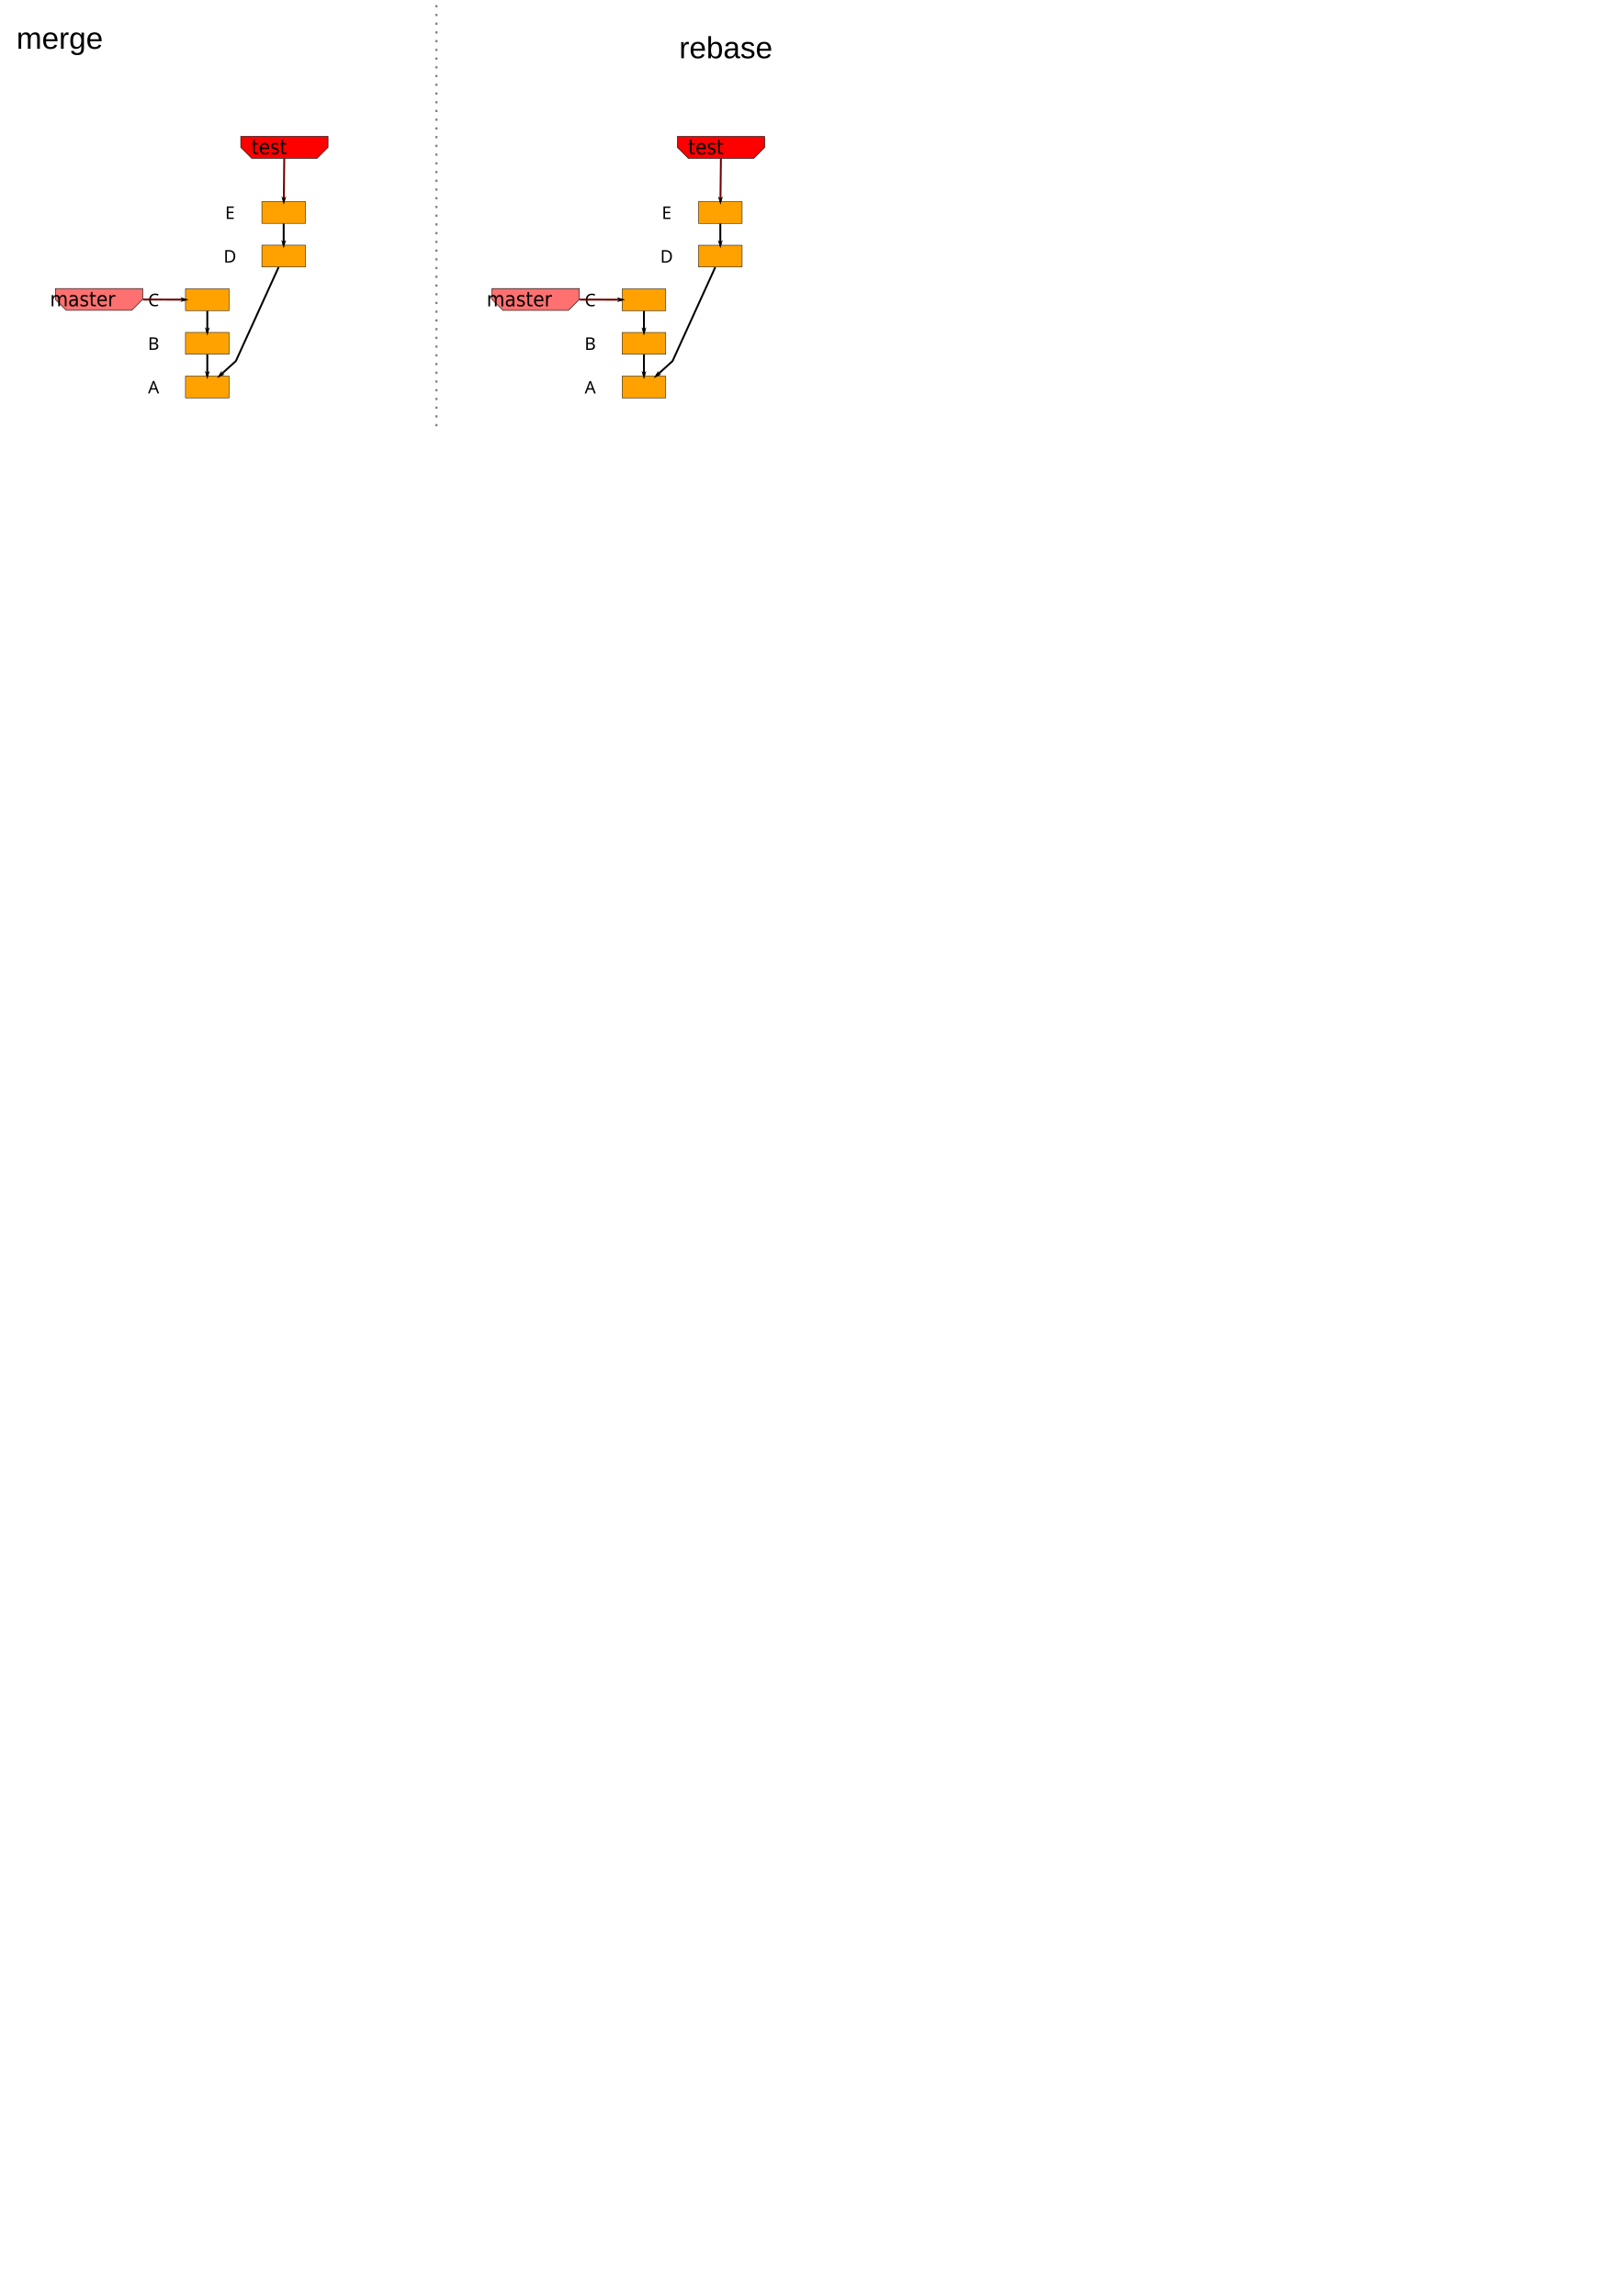
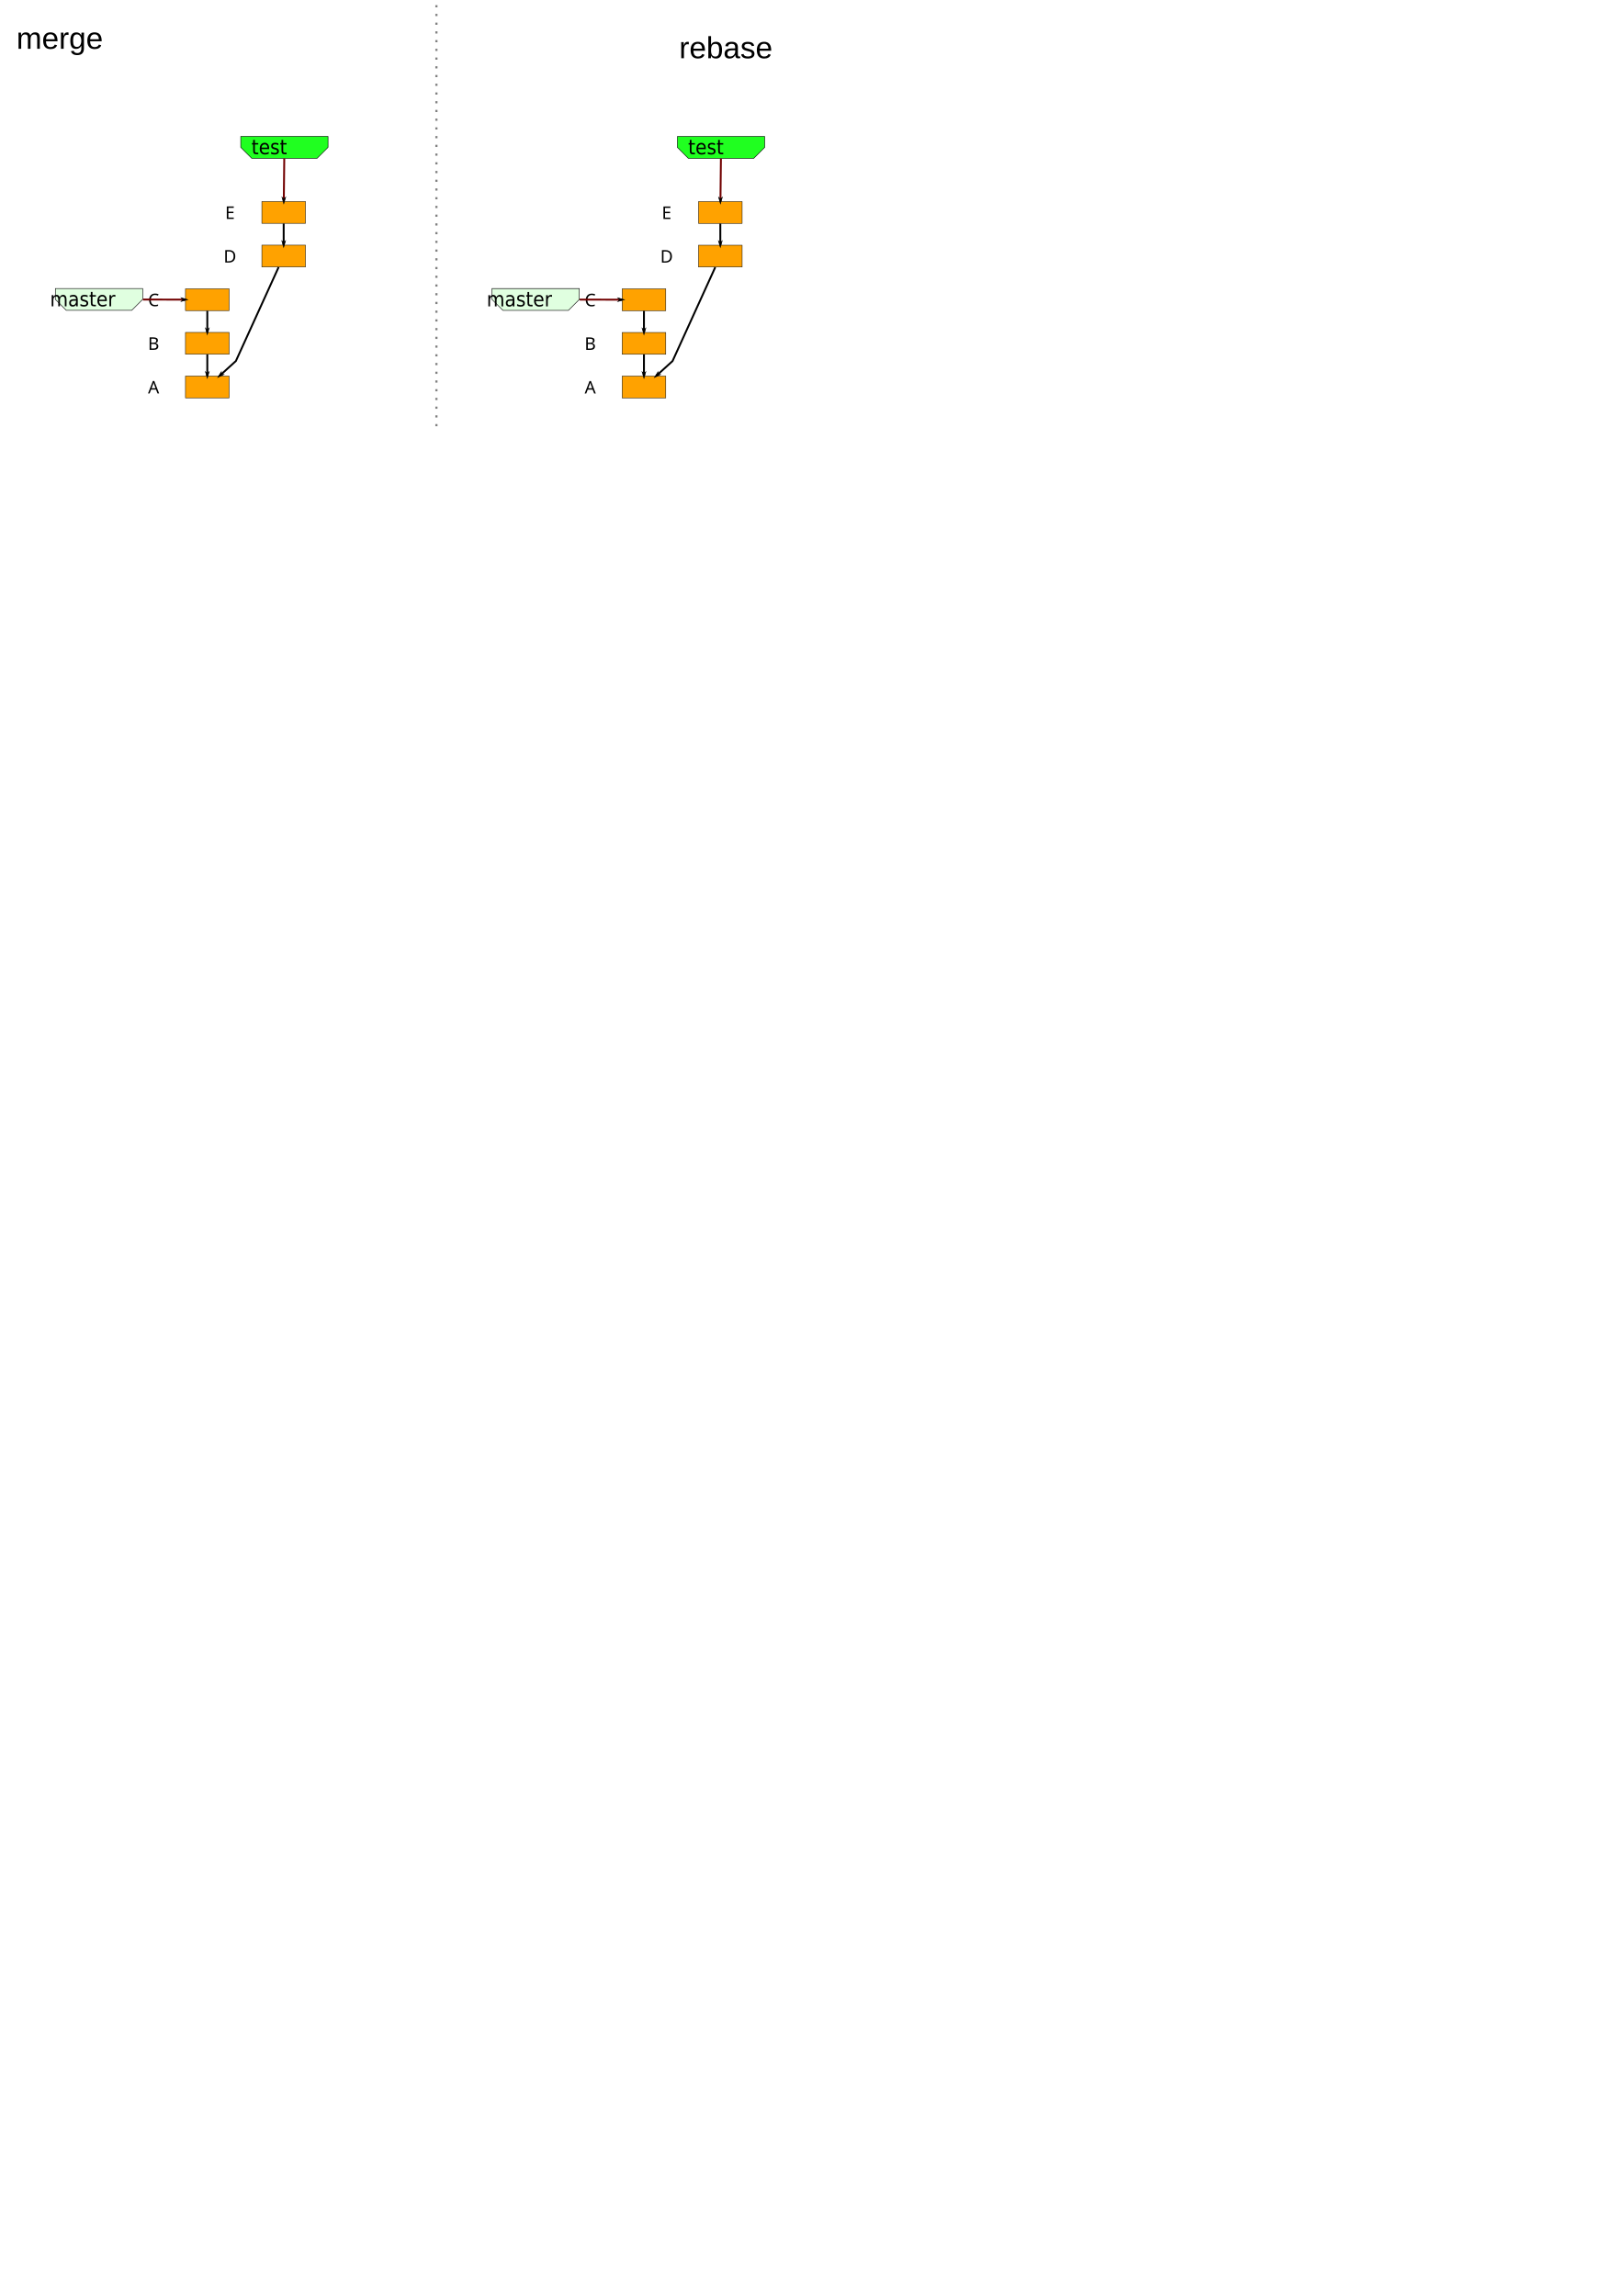
<svg xmlns="http://www.w3.org/2000/svg" width="744.094" height="1052.362" id="svg1317">
  <defs id="defs1319">
    <marker orient="auto" refY="0.0" refX="0.0" id="Arrow1Sstart" style="overflow:visible">
      <path id="path4028" d="M 0.0,0.0 L 5.0,-5.0 L -12.5,0.0 L 5.0,5.0 L 0.0,0.0 z " style="fill-rule:evenodd;stroke:#000000;stroke-width:1.0pt;marker-start:none" transform="scale(0.2) translate(6,0)" />
    </marker>
    <marker orient="auto" refY="0.0" refX="0.0" id="Arrow1Mstart" style="overflow:visible">
      <path id="path4034" d="M 0.0,0.0 L 5.0,-5.0 L -12.5,0.0 L 5.0,5.0 L 0.0,0.0 z " style="fill-rule:evenodd;stroke:#000000;stroke-width:1.0pt;marker-start:none" transform="scale(0.4) translate(10,0)" />
    </marker>
    <marker orient="auto" refY="0.0" refX="0.0" id="Arrow1Send" style="overflow:visible;">
      <path id="path4025" d="M 0.0,0.0 L 5.0,-5.0 L -12.5,0.0 L 5.0,5.0 L 0.0,0.0 z " style="fill-rule:evenodd;stroke:#000000;stroke-width:1.0pt;marker-start:none;" transform="scale(0.2) rotate(180) translate(6,0)" />
    </marker>
    <marker orient="auto" refY="0.0" refX="0.0" id="Arrow2Mend" style="overflow:visible;">
      <path id="path4013" style="font-size:12.0;fill-rule:evenodd;stroke-width:0.625;stroke-linejoin:round;" d="M 8.719,4.034 L -2.207,0.016 L 8.719,-4.002 C 6.973,-1.63 6.983,1.616 8.719,4.034 z " transform="scale(0.6) rotate(180) translate(0,0)" />
    </marker>
    <marker orient="auto" refY="0.0" refX="0.0" id="Arrow1Mend" style="overflow:visible;">
      <path id="path4031" d="M 0.0,0.0 L 5.0,-5.0 L -12.5,0.0 L 5.0,5.0 L 0.0,0.0 z " style="fill-rule:evenodd;stroke:#000000;stroke-width:1.0pt;marker-start:none;" transform="scale(0.4) rotate(180) translate(10,0)" />
    </marker>
    <marker orient="auto" refY="0.0" refX="0.0" id="Arrow2Mstart" style="overflow:visible">
      <path id="path4016" style="font-size:12.0;fill-rule:evenodd;stroke-width:0.625;stroke-linejoin:round" d="M 8.719,4.034 L -2.207,0.016 L 8.719,-4.002 C 6.973,-1.63 6.983,1.616 8.719,4.034 z " transform="scale(0.6) translate(0,0)" />
    </marker>
    <marker orient="auto" refY="0.0" refX="0.0" id="Arrow1Lstart" style="overflow:visible">
      <path id="path4040" d="M 0.0,0.0 L 5.0,-5.0 L -12.5,0.0 L 5.0,5.0 L 0.0,0.0 z " style="fill-rule:evenodd;stroke:#000000;stroke-width:1.0pt;marker-start:none" transform="scale(0.8) translate(12.5,0)" />
    </marker>
  </defs>
  <g id="layer1" style="opacity:1">
    <rect style="fill:none;fill-opacity:0;stroke:none;stroke-width:1;stroke-linecap:butt;stroke-linejoin:bevel;stroke-miterlimit:4;stroke-dasharray:none;stroke-dashoffset:0;stroke-opacity:1" id="bg" width="400" height="200" x="0" y="0" rx="1" ry="1" />
    <rect style="fill:black;fill-opacity:0.75;stroke:black;stroke-width:0.5;stroke-linecap:butt;stroke-linejoin:miter;stroke-miterlimit:4;stroke-dasharray:none;stroke-dashoffset:0;stroke-opacity:1" id="rect2855" width="0" height="1" x="217" y="77.362" rx="19.921" ry="1" />
    <g style="opacity:1" id="g2482" transform="translate(59.83769,54.95543)">
      <path id="path2484" d="M 45.162,77.407 L 45.162,87.407 L 25.162,87.407 L 25.162,77.407 L 45.162,77.407 z" style="opacity:1;fill:#ffa200;fill-opacity:1;fill-rule:evenodd;stroke:#000000;stroke-width:0.207;stroke-linecap:butt;stroke-linejoin:miter;stroke-miterlimit:4;stroke-dasharray:none;stroke-opacity:1" />
      <text id="text2486" y="85.389" x="35.022" style="font-size:22px;font-style:normal;font-weight:normal;line-height:125%;fill:#000000;fill-opacity:1;stroke:none;stroke-width:1pt;stroke-linecap:butt;stroke-linejoin:miter;stroke-opacity:1;font-family:Bitstream Vera Sans" xml:space="preserve">
        <tspan id="tspan2488" style="font-size:8px;font-style:normal;font-variant:normal;font-weight:normal;font-stretch:normal;text-align:center;line-height:125%;writing-mode:lr-tb;text-anchor:middle;font-family:Sans;-inkscape-font-specification:Sans" y="85.389" x="35.022">C</tspan>
      </text>
    </g>
    <g style="opacity:1" id="g2490" transform="translate(59.83769,74.95543)">
      <path id="path2492" d="M 45.162,77.407 L 45.162,87.407 L 25.162,87.407 L 25.162,77.407 L 45.162,77.407 z" style="opacity:1;fill:#ffa200;fill-opacity:1;fill-rule:evenodd;stroke:#000000;stroke-width:0.207;stroke-linecap:butt;stroke-linejoin:miter;stroke-miterlimit:4;stroke-dasharray:none;stroke-opacity:1" />
      <text id="text2494" y="85.389" x="35.022" style="font-size:22px;font-style:normal;font-weight:normal;line-height:125%;fill:#000000;fill-opacity:1;stroke:none;stroke-width:1pt;stroke-linecap:butt;stroke-linejoin:miter;stroke-opacity:1;font-family:Bitstream Vera Sans" xml:space="preserve">
        <tspan id="tspan2496" style="font-size:8px;font-style:normal;font-variant:normal;font-weight:normal;font-stretch:normal;text-align:center;line-height:125%;writing-mode:lr-tb;text-anchor:middle;font-family:Sans;-inkscape-font-specification:Sans" y="85.389" x="35.022">B</tspan>
      </text>
    </g>
    <path style="opacity:1;fill:none;fill-opacity:0.75;fill-rule:evenodd;stroke:#000000;stroke-width:0.864;stroke-linecap:butt;stroke-linejoin:miter;marker-start:url(#Arrow1Sstart);marker-end:none;stroke-miterlimit:4;stroke-dasharray:none;stroke-opacity:1;display:inline" d="M 95,152.259 L 95,142.465" id="path3324" />
    <g style="opacity:1" id="g3328" transform="translate(94.83769,14.95543)">
      <path id="path3330" d="M 45.162,77.407 L 45.162,87.407 L 25.162,87.407 L 25.162,77.407 L 45.162,77.407 z" style="opacity:1;fill:#ffa200;fill-opacity:1;fill-rule:evenodd;stroke:#000000;stroke-width:0.207;stroke-linecap:butt;stroke-linejoin:miter;stroke-miterlimit:4;stroke-dasharray:none;stroke-opacity:1" />
      <text id="text3332" y="85.389" x="35.022" style="font-size:22px;font-style:normal;font-weight:normal;line-height:125%;fill:#000000;fill-opacity:1;stroke:none;stroke-width:1pt;stroke-linecap:butt;stroke-linejoin:miter;stroke-opacity:1;font-family:Bitstream Vera Sans" xml:space="preserve">
        <tspan id="tspan3334" style="font-size:8px;font-style:normal;font-variant:normal;font-weight:normal;font-stretch:normal;text-align:center;line-height:125%;writing-mode:lr-tb;text-anchor:middle;font-family:Sans;-inkscape-font-specification:Sans" y="85.389" x="35.022">E</tspan>
      </text>
    </g>
    <g style="opacity:1" id="g3344" transform="translate(94.83769,34.95543)">
      <path id="path3346" d="M 45.162,77.407 L 45.162,87.407 L 25.162,87.407 L 25.162,77.407 L 45.162,77.407 z" style="opacity:1;fill:#ffa200;fill-opacity:1;fill-rule:evenodd;stroke:#000000;stroke-width:0.207;stroke-linecap:butt;stroke-linejoin:miter;stroke-miterlimit:4;stroke-dasharray:none;stroke-opacity:1" />
      <text id="text3348" y="85.389" x="35.022" style="font-size:22px;font-style:normal;font-weight:normal;line-height:125%;fill:#000000;fill-opacity:1;stroke:none;stroke-width:1pt;stroke-linecap:butt;stroke-linejoin:miter;stroke-opacity:1;font-family:Bitstream Vera Sans" xml:space="preserve">
        <tspan id="tspan3350" style="font-size:8px;font-style:normal;font-variant:normal;font-weight:normal;font-stretch:normal;text-align:center;line-height:125%;writing-mode:lr-tb;text-anchor:middle;font-family:Sans;-inkscape-font-specification:Sans" y="85.389" x="35.022">D</tspan>
      </text>
    </g>
    <path style="opacity:1;fill:none;fill-opacity:0.75;fill-rule:evenodd;stroke:#000000;stroke-width:0.864;stroke-linecap:butt;stroke-linejoin:miter;marker-start:url(#Arrow1Sstart);marker-end:none;stroke-miterlimit:4;stroke-dasharray:none;stroke-opacity:1;display:inline" d="M 130,112.259 L 130,102.465" id="path3352" />
    <g style="opacity:1" id="g2453" transform="translate(10.27161,84.84949)">
-       <path id="path2455" d="M 15.103,47.386 L 15.103,52.386 L 20.103,57.386 L 50.103,57.386 L 55.103,52.386 L 55.103,47.386 L 15.103,47.386 z" style="opacity:1;fill:#ff7070;fill-opacity:1;fill-rule:evenodd;stroke:#000000;stroke-width:0.253;stroke-linecap:butt;stroke-linejoin:miter;stroke-miterlimit:4;stroke-dasharray:none;stroke-opacity:1" />
+       <path id="path2455" d="M 15.103,47.386 L 15.103,52.386 L 20.103,57.386 L 50.103,57.386 L 55.103,52.386 L 55.103,47.386 L 15.103,47.386 z" style="opacity:1;fill:#e0ffe0;fill-opacity:1;fill-rule:evenodd;stroke:#000000;stroke-width:0.253;stroke-linecap:butt;stroke-linejoin:miter;stroke-miterlimit:4;stroke-dasharray:none;stroke-opacity:1" />
      <text id="text2457" y="52.863" x="36.48" style="font-size:6.695px;font-style:normal;font-weight:normal;text-align:center;line-height:125%;text-anchor:middle;opacity:1;fill:#000000;fill-opacity:1;stroke:none;stroke-width:1pt;stroke-linecap:butt;stroke-linejoin:miter;stroke-opacity:1;font-family:Bitstream Vera Sans" xml:space="preserve" transform="scale(0.9517883,1.050654)">
        <tspan style="font-size:8.927px;font-style:normal;font-variant:normal;font-weight:normal;font-stretch:normal;text-align:center;line-height:125%;writing-mode:lr-tb;text-anchor:middle;font-family:Bitstream Vera Sans" y="52.863" x="36.48" id="tspan2459">master</tspan>
      </text>
    </g>
    <g style="opacity:1" id="g2461" transform="translate(95.22271,15.15278)">
-       <path id="path2463" d="M 15.103,47.386 L 15.103,52.386 L 20.103,57.386 L 50.103,57.386 L 55.103,52.386 L 55.103,47.386 L 15.103,47.386 z" style="opacity:1;fill:#ff0000;fill-opacity:1;fill-rule:evenodd;stroke:#000000;stroke-width:0.253;stroke-linecap:butt;stroke-linejoin:miter;stroke-miterlimit:4;stroke-dasharray:none;stroke-opacity:1" />
+       <path id="path2463" d="M 15.103,47.386 L 15.103,52.386 L 20.103,57.386 L 50.103,57.386 L 55.103,52.386 L 55.103,47.386 L 15.103,47.386 z" style="opacity:1;fill:#20ff20;fill-opacity:1;fill-rule:evenodd;stroke:#000000;stroke-width:0.253;stroke-linecap:butt;stroke-linejoin:miter;stroke-miterlimit:4;stroke-dasharray:none;stroke-opacity:1" />
      <text id="text2465" y="52.863" x="37.043" style="font-size:6.695px;font-style:normal;font-weight:normal;text-align:center;line-height:125%;text-anchor:middle;opacity:1;fill:#000000;fill-opacity:1;stroke:none;stroke-width:1pt;stroke-linecap:butt;stroke-linejoin:miter;stroke-opacity:1;font-family:Bitstream Vera Sans" xml:space="preserve" transform="scale(0.9517883,1.050654)">
        <tspan style="font-size:8.927px;font-style:normal;font-variant:normal;font-weight:normal;font-stretch:normal;text-align:center;line-height:125%;writing-mode:lr-tb;text-anchor:middle;font-family:Bitstream Vera Sans" y="52.863" x="37.043" id="tspan2467">test</tspan>
      </text>
    </g>
    <path style="opacity:1;fill:none;fill-opacity:0.75;fill-rule:evenodd;stroke:#710000;stroke-width:0.864;stroke-linecap:butt;stroke-linejoin:miter;marker-start:url(#Arrow1Sstart);marker-end:none;stroke-miterlimit:4;stroke-dasharray:none;stroke-opacity:1;display:inline" d="M 84.897,137.336 L 65.501,137.287" id="path2469" />
    <path style="opacity:1;fill:none;fill-opacity:0.75;fill-rule:evenodd;stroke:#710000;stroke-width:0.864;stroke-linecap:butt;stroke-linejoin:miter;marker-start:url(#Arrow1Sstart);marker-end:none;stroke-miterlimit:4;stroke-dasharray:none;stroke-opacity:1;display:inline" d="M 130.056,92.259 L 130.27,72.665" id="path2471" />
    <g style="opacity:1" id="g3336" transform="translate(59.83769,94.95543)">
      <path id="path3338" d="M 45.162,77.407 L 45.162,87.407 L 25.162,87.407 L 25.162,77.407 L 45.162,77.407 z" style="opacity:1;fill:#ffa200;fill-opacity:1;fill-rule:evenodd;stroke:#000000;stroke-width:0.207;stroke-linecap:butt;stroke-linejoin:miter;stroke-miterlimit:4;stroke-dasharray:none;stroke-opacity:1" />
      <text id="text3340" y="85.389" x="35.022" style="font-size:22px;font-style:normal;font-weight:normal;line-height:125%;fill:#000000;fill-opacity:1;stroke:none;stroke-width:1pt;stroke-linecap:butt;stroke-linejoin:miter;stroke-opacity:1;font-family:Bitstream Vera Sans" xml:space="preserve">
        <tspan id="tspan3342" style="font-size:8px;font-style:normal;font-variant:normal;font-weight:normal;font-stretch:normal;text-align:center;line-height:125%;writing-mode:lr-tb;text-anchor:middle;font-family:Sans;-inkscape-font-specification:Sans" y="85.389" x="35.022">A</tspan>
      </text>
    </g>
    <path style="opacity:1;fill:none;fill-opacity:0.75;fill-rule:evenodd;stroke:#000000;stroke-width:0.864;stroke-linecap:butt;stroke-linejoin:miter;marker-start:url(#Arrow1Sstart);marker-end:none;stroke-miterlimit:4;stroke-dasharray:none;stroke-opacity:1;display:inline" d="M 100.621,172.259 L 108.103,165.465 L 127.677,122.465" id="path3354" />
    <path style="opacity:1;fill:none;fill-opacity:0.75;fill-rule:evenodd;stroke:#000000;stroke-width:0.864;stroke-linecap:butt;stroke-linejoin:miter;marker-start:url(#Arrow1Sstart);marker-end:none;stroke-miterlimit:4;stroke-dasharray:none;stroke-opacity:1;display:inline" d="M 95,172.259 L 95,162.465" id="path3326" />
    <path style="fill:none;fill-opacity:0.75;fill-rule:evenodd;stroke:#808080;stroke-width:1;stroke-linecap:butt;stroke-linejoin:miter;stroke-miterlimit:4;stroke-dasharray:1, 3;stroke-dashoffset:0;stroke-opacity:1" d="M 200,2.362 L 200,197.362" id="path2461" />
    <text xml:space="preserve" style="font-size:22px;font-style:normal;font-weight:normal;text-align:start;line-height:100%;writing-mode:lr-tb;text-anchor:start;fill:#000000;fill-opacity:1;stroke:none;stroke-width:1pt;stroke-linecap:butt;stroke-linejoin:miter;stroke-opacity:1;font-family:Bitstream Vera Sans" x="7.525" y="22.362" id="text3275">
      <tspan id="tspan3277" x="7.525" y="22.362" style="-inkscape-font-specification:Arial;font-family:Arial;font-weight:normal;font-style:normal;font-stretch:normal;font-variant:normal;font-size:14px;text-anchor:start;text-align:start;writing-mode:lr;line-height:100%">merge</tspan>
    </text>
    <text xml:space="preserve" style="font-size:22px;font-style:normal;font-weight:normal;text-align:start;line-height:100%;writing-mode:lr-tb;text-anchor:start;opacity:1;fill:#000000;fill-opacity:1;stroke:none;stroke-width:1pt;stroke-linecap:butt;stroke-linejoin:miter;stroke-opacity:1;font-family:Bitstream Vera Sans" x="389" y="26.691" id="text3279">
      <tspan id="tspan3281" x="389" y="26.691" style="font-size:14px;font-style:normal;font-variant:normal;font-weight:normal;font-stretch:normal;text-align:end;line-height:100%;writing-mode:lr-tb;text-anchor:end;font-family:Arial;-inkscape-font-specification:Arial">rebase</tspan>
    </text>
    <g style="opacity:1" id="g3283" transform="translate(259.9409,54.98119)">
      <path id="path3285" d="M 45.162,77.407 L 45.162,87.407 L 25.162,87.407 L 25.162,77.407 L 45.162,77.407 z" style="opacity:1;fill:#ffa200;fill-opacity:1;fill-rule:evenodd;stroke:#000000;stroke-width:0.207;stroke-linecap:butt;stroke-linejoin:miter;stroke-miterlimit:4;stroke-dasharray:none;stroke-opacity:1" />
      <text id="text3287" y="85.389" x="35.022" style="font-size:22px;font-style:normal;font-weight:normal;line-height:125%;fill:#000000;fill-opacity:1;stroke:none;stroke-width:1pt;stroke-linecap:butt;stroke-linejoin:miter;stroke-opacity:1;font-family:Bitstream Vera Sans" xml:space="preserve">
        <tspan id="tspan3289" style="font-size:8px;font-style:normal;font-variant:normal;font-weight:normal;font-stretch:normal;text-align:center;line-height:125%;writing-mode:lr-tb;text-anchor:middle;font-family:Sans;-inkscape-font-specification:Sans" y="85.389" x="35.022">C</tspan>
      </text>
    </g>
    <g style="opacity:1" id="g3291" transform="translate(259.9409,74.98119)">
      <path id="path3293" d="M 45.162,77.407 L 45.162,87.407 L 25.162,87.407 L 25.162,77.407 L 45.162,77.407 z" style="opacity:1;fill:#ffa200;fill-opacity:1;fill-rule:evenodd;stroke:#000000;stroke-width:0.207;stroke-linecap:butt;stroke-linejoin:miter;stroke-miterlimit:4;stroke-dasharray:none;stroke-opacity:1" />
      <text id="text3295" y="85.389" x="35.022" style="font-size:22px;font-style:normal;font-weight:normal;line-height:125%;fill:#000000;fill-opacity:1;stroke:none;stroke-width:1pt;stroke-linecap:butt;stroke-linejoin:miter;stroke-opacity:1;font-family:Bitstream Vera Sans" xml:space="preserve">
        <tspan id="tspan3297" style="font-size:8px;font-style:normal;font-variant:normal;font-weight:normal;font-stretch:normal;text-align:center;line-height:125%;writing-mode:lr-tb;text-anchor:middle;font-family:Sans;-inkscape-font-specification:Sans" y="85.389" x="35.022">B</tspan>
      </text>
    </g>
    <path style="opacity:1;fill:none;fill-opacity:0.75;fill-rule:evenodd;stroke:#000000;stroke-width:0.864;stroke-linecap:butt;stroke-linejoin:miter;marker-start:url(#Arrow1Sstart);marker-end:none;stroke-miterlimit:4;stroke-dasharray:none;stroke-opacity:1;display:inline" d="M 295.103,152.285 L 295.103,142.491" id="path3299" />
    <g style="opacity:1" id="g3301" transform="translate(294.941,14.98119)">
      <path id="path3303" d="M 45.162,77.407 L 45.162,87.407 L 25.162,87.407 L 25.162,77.407 L 45.162,77.407 z" style="opacity:1;fill:#ffa200;fill-opacity:1;fill-rule:evenodd;stroke:#000000;stroke-width:0.207;stroke-linecap:butt;stroke-linejoin:miter;stroke-miterlimit:4;stroke-dasharray:none;stroke-opacity:1" />
      <text id="text3305" y="85.389" x="35.022" style="font-size:22px;font-style:normal;font-weight:normal;line-height:125%;fill:#000000;fill-opacity:1;stroke:none;stroke-width:1pt;stroke-linecap:butt;stroke-linejoin:miter;stroke-opacity:1;font-family:Bitstream Vera Sans" xml:space="preserve">
        <tspan id="tspan3307" style="font-size:8px;font-style:normal;font-variant:normal;font-weight:normal;font-stretch:normal;text-align:center;line-height:125%;writing-mode:lr-tb;text-anchor:middle;font-family:Sans;-inkscape-font-specification:Sans" y="85.389" x="35.022">E</tspan>
      </text>
    </g>
    <g style="opacity:1" id="g3309" transform="translate(294.941,34.98119)">
      <path id="path3311" d="M 45.162,77.407 L 45.162,87.407 L 25.162,87.407 L 25.162,77.407 L 45.162,77.407 z" style="opacity:1;fill:#ffa200;fill-opacity:1;fill-rule:evenodd;stroke:#000000;stroke-width:0.207;stroke-linecap:butt;stroke-linejoin:miter;stroke-miterlimit:4;stroke-dasharray:none;stroke-opacity:1" />
      <text id="text3313" y="85.389" x="35.022" style="font-size:22px;font-style:normal;font-weight:normal;line-height:125%;fill:#000000;fill-opacity:1;stroke:none;stroke-width:1pt;stroke-linecap:butt;stroke-linejoin:miter;stroke-opacity:1;font-family:Bitstream Vera Sans" xml:space="preserve">
        <tspan id="tspan3315" style="font-size:8px;font-style:normal;font-variant:normal;font-weight:normal;font-stretch:normal;text-align:center;line-height:125%;writing-mode:lr-tb;text-anchor:middle;font-family:Sans;-inkscape-font-specification:Sans" y="85.389" x="35.022">D</tspan>
      </text>
    </g>
    <path style="opacity:1;fill:none;fill-opacity:0.75;fill-rule:evenodd;stroke:#000000;stroke-width:0.864;stroke-linecap:butt;stroke-linejoin:miter;marker-start:url(#Arrow1Sstart);marker-end:none;stroke-miterlimit:4;stroke-dasharray:none;stroke-opacity:1;display:inline" d="M 330.103,112.285 L 330.103,102.491" id="path3317" />
    <g style="opacity:1" id="g3319" transform="translate(210.3749,84.87525)">
-       <path id="path3321" d="M 15.103,47.386 L 15.103,52.386 L 20.103,57.386 L 50.103,57.386 L 55.103,52.386 L 55.103,47.386 L 15.103,47.386 z" style="opacity:1;fill:#ff7070;fill-opacity:1;fill-rule:evenodd;stroke:#000000;stroke-width:0.253;stroke-linecap:butt;stroke-linejoin:miter;stroke-miterlimit:4;stroke-dasharray:none;stroke-opacity:1" />
+       <path id="path3321" d="M 15.103,47.386 L 15.103,52.386 L 20.103,57.386 L 50.103,57.386 L 55.103,52.386 L 55.103,47.386 L 15.103,47.386 z" style="opacity:1;fill:#e0ffe0;fill-opacity:1;fill-rule:evenodd;stroke:#000000;stroke-width:0.253;stroke-linecap:butt;stroke-linejoin:miter;stroke-miterlimit:4;stroke-dasharray:none;stroke-opacity:1" />
      <text id="text3323" y="52.863" x="36.48" style="font-size:6.695px;font-style:normal;font-weight:normal;text-align:center;line-height:125%;text-anchor:middle;opacity:1;fill:#000000;fill-opacity:1;stroke:none;stroke-width:1pt;stroke-linecap:butt;stroke-linejoin:miter;stroke-opacity:1;font-family:Bitstream Vera Sans" xml:space="preserve" transform="scale(0.9517883,1.050654)">
        <tspan style="font-size:8.927px;font-style:normal;font-variant:normal;font-weight:normal;font-stretch:normal;text-align:center;line-height:125%;writing-mode:lr-tb;text-anchor:middle;font-family:Bitstream Vera Sans" y="52.863" x="36.48" id="tspan3325">master</tspan>
      </text>
    </g>
    <g style="opacity:1" id="g3327" transform="translate(295.326,15.17855)">
-       <path id="path3329" d="M 15.103,47.386 L 15.103,52.386 L 20.103,57.386 L 50.103,57.386 L 55.103,52.386 L 55.103,47.386 L 15.103,47.386 z" style="opacity:1;fill:#ff0000;fill-opacity:1;fill-rule:evenodd;stroke:#000000;stroke-width:0.253;stroke-linecap:butt;stroke-linejoin:miter;stroke-miterlimit:4;stroke-dasharray:none;stroke-opacity:1" />
+       <path id="path3329" d="M 15.103,47.386 L 15.103,52.386 L 20.103,57.386 L 50.103,57.386 L 55.103,52.386 L 55.103,47.386 L 15.103,47.386 z" style="opacity:1;fill:#20ff20;fill-opacity:1;fill-rule:evenodd;stroke:#000000;stroke-width:0.253;stroke-linecap:butt;stroke-linejoin:miter;stroke-miterlimit:4;stroke-dasharray:none;stroke-opacity:1" />
      <text id="text3331" y="52.863" x="37.043" style="font-size:6.695px;font-style:normal;font-weight:normal;text-align:center;line-height:125%;text-anchor:middle;opacity:1;fill:#000000;fill-opacity:1;stroke:none;stroke-width:1pt;stroke-linecap:butt;stroke-linejoin:miter;stroke-opacity:1;font-family:Bitstream Vera Sans" xml:space="preserve" transform="scale(0.9517883,1.050654)">
        <tspan style="font-size:8.927px;font-style:normal;font-variant:normal;font-weight:normal;font-stretch:normal;text-align:center;line-height:125%;writing-mode:lr-tb;text-anchor:middle;font-family:Bitstream Vera Sans" y="52.863" x="37.043" id="tspan3333">test</tspan>
      </text>
    </g>
    <path style="opacity:1;fill:none;fill-opacity:0.75;fill-rule:evenodd;stroke:#710000;stroke-width:0.864;stroke-linecap:butt;stroke-linejoin:miter;marker-start:url(#Arrow1Sstart);marker-end:none;stroke-miterlimit:4;stroke-dasharray:none;stroke-opacity:1;display:inline" d="M 285,137.362 L 265.605,137.313" id="path3335" />
    <path style="opacity:1;fill:none;fill-opacity:0.75;fill-rule:evenodd;stroke:#710000;stroke-width:0.864;stroke-linecap:butt;stroke-linejoin:miter;marker-start:url(#Arrow1Sstart);marker-end:none;stroke-miterlimit:4;stroke-dasharray:none;stroke-opacity:1;display:inline" d="M 330.159,92.285 L 330.373,72.691" id="path3337" />
    <g style="opacity:1" id="g3339" transform="translate(259.941,94.98119)">
      <path id="path3341" d="M 45.162,77.407 L 45.162,87.407 L 25.162,87.407 L 25.162,77.407 L 45.162,77.407 z" style="opacity:1;fill:#ffa200;fill-opacity:1;fill-rule:evenodd;stroke:#000000;stroke-width:0.207;stroke-linecap:butt;stroke-linejoin:miter;stroke-miterlimit:4;stroke-dasharray:none;stroke-opacity:1" />
      <text id="text3343" y="85.389" x="35.022" style="font-size:22px;font-style:normal;font-weight:normal;line-height:125%;fill:#000000;fill-opacity:1;stroke:none;stroke-width:1pt;stroke-linecap:butt;stroke-linejoin:miter;stroke-opacity:1;font-family:Bitstream Vera Sans" xml:space="preserve">
        <tspan id="tspan3345" style="font-size:8px;font-style:normal;font-variant:normal;font-weight:normal;font-stretch:normal;text-align:center;line-height:125%;writing-mode:lr-tb;text-anchor:middle;font-family:Sans;-inkscape-font-specification:Sans" y="85.389" x="35.022">A</tspan>
      </text>
    </g>
    <path style="opacity:1;fill:none;fill-opacity:0.75;fill-rule:evenodd;stroke:#000000;stroke-width:0.864;stroke-linecap:butt;stroke-linejoin:miter;marker-start:url(#Arrow1Sstart);marker-end:none;stroke-miterlimit:4;stroke-dasharray:none;stroke-opacity:1;display:inline" d="M 300.724,172.285 L 308.207,165.491 L 327.78,122.491" id="path3347" />
    <path style="opacity:1;fill:none;fill-opacity:0.75;fill-rule:evenodd;stroke:#000000;stroke-width:0.864;stroke-linecap:butt;stroke-linejoin:miter;marker-start:url(#Arrow1Sstart);marker-end:none;stroke-miterlimit:4;stroke-dasharray:none;stroke-opacity:1;display:inline" d="M 295.103,172.285 L 295.103,162.491" id="path3349" />
  </g>
</svg>
